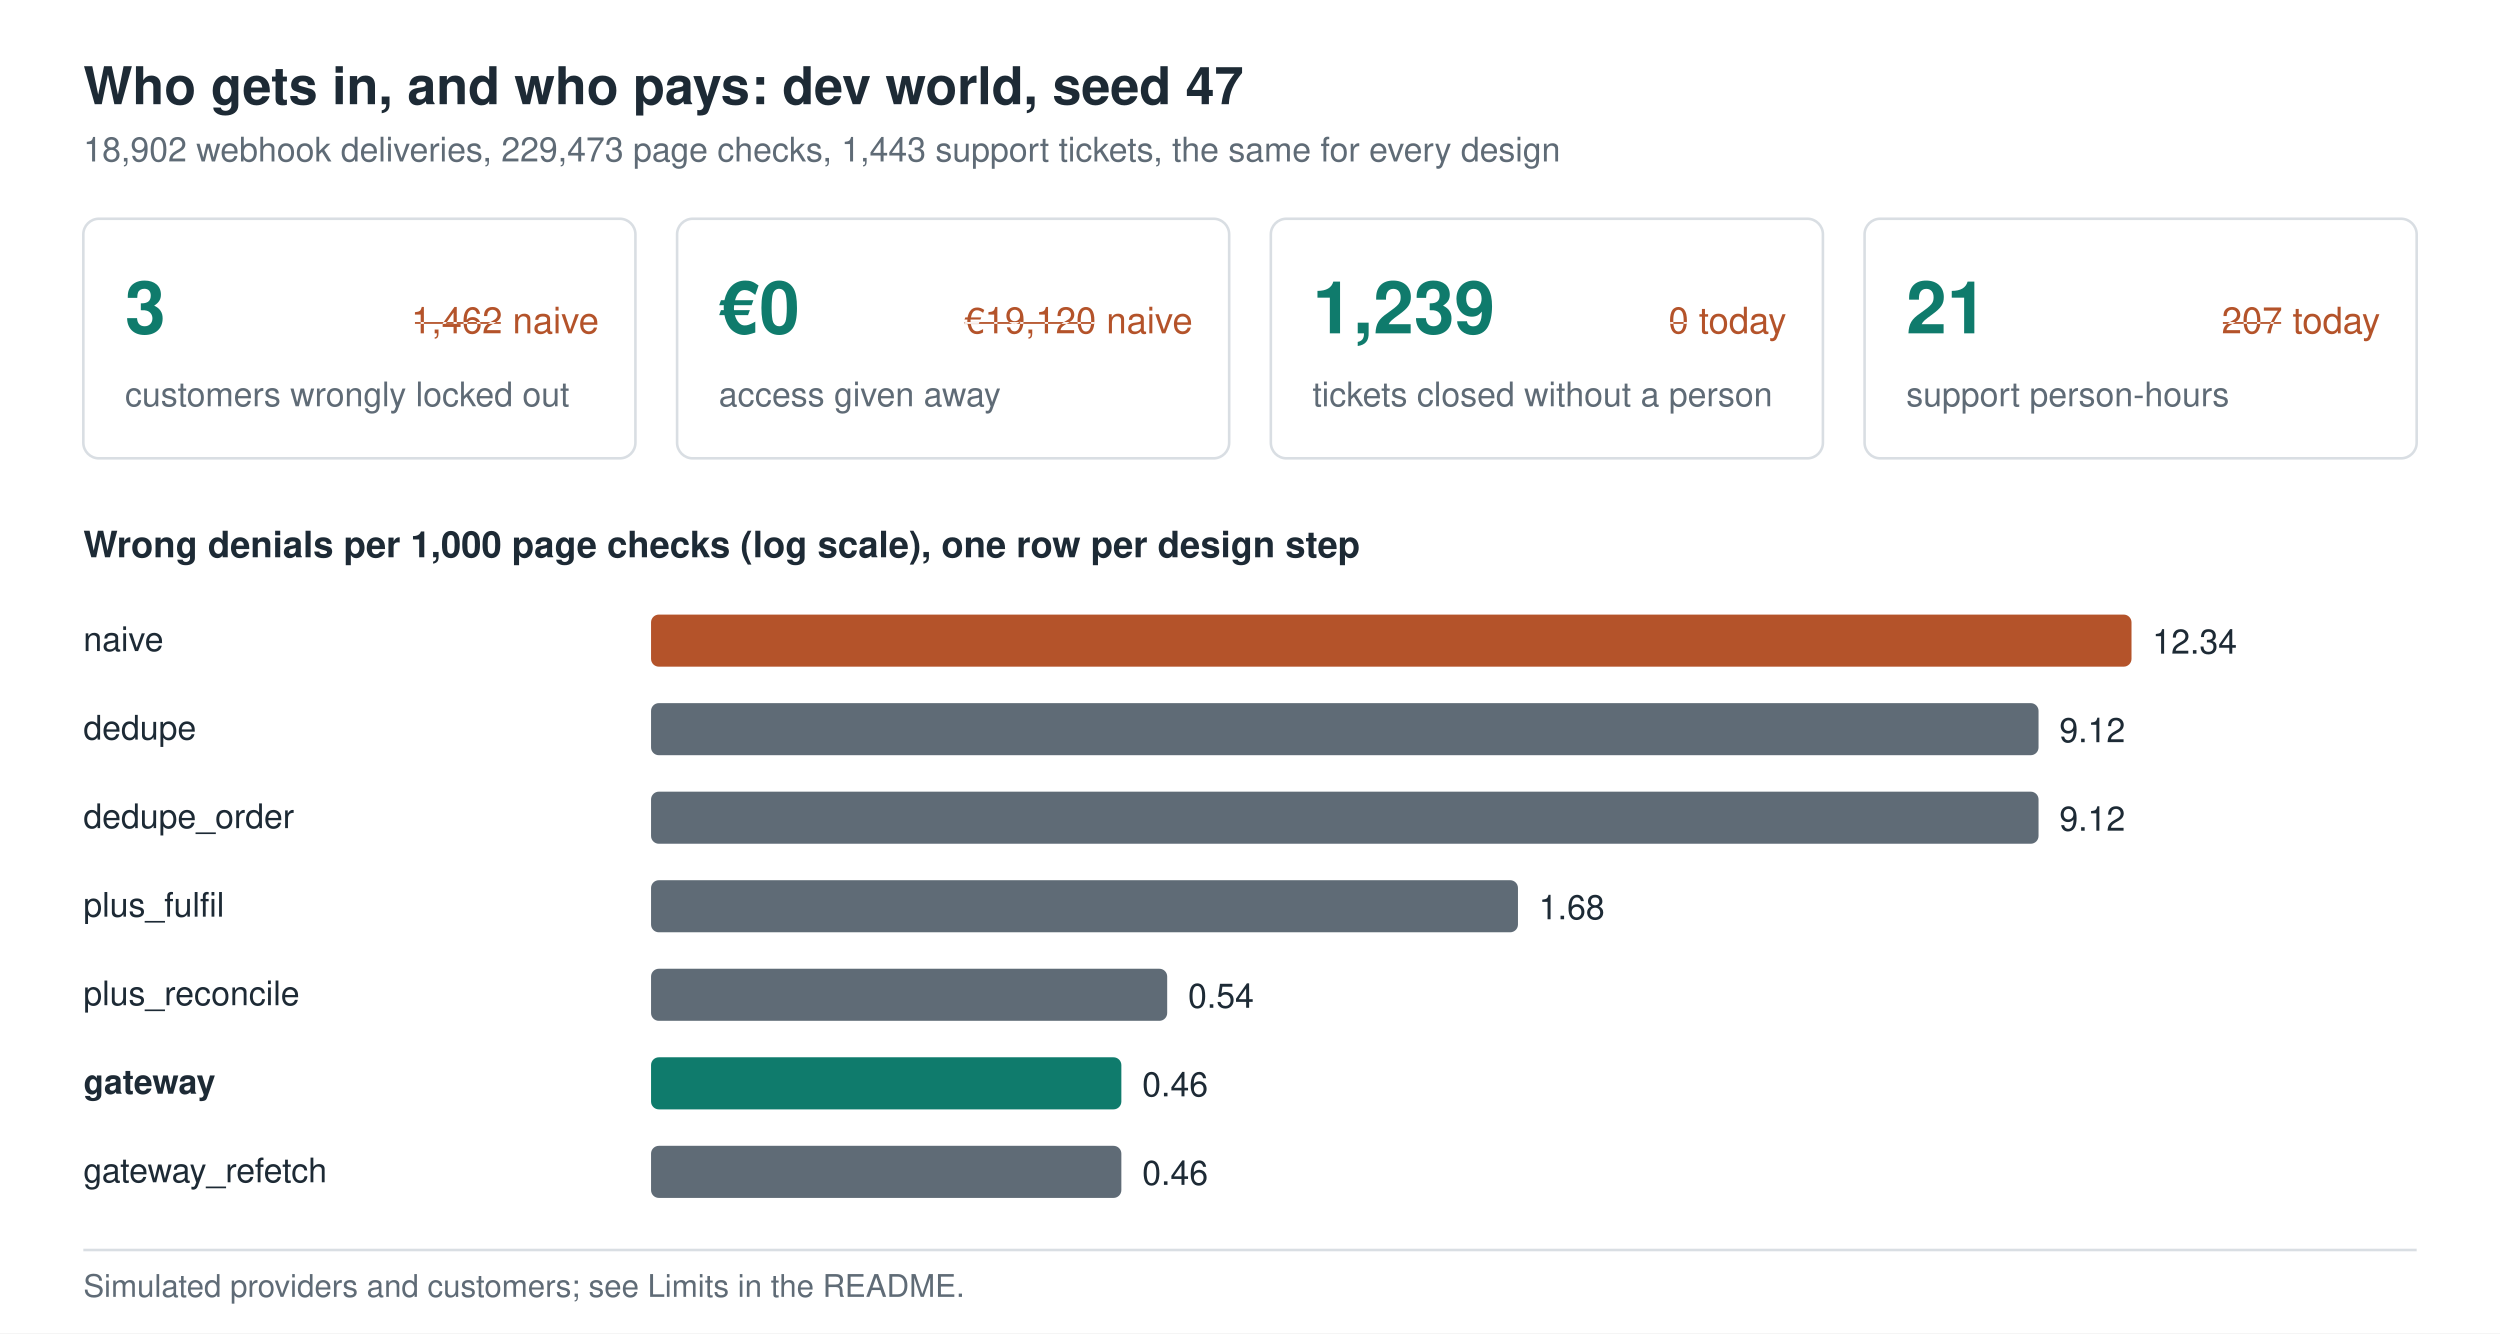
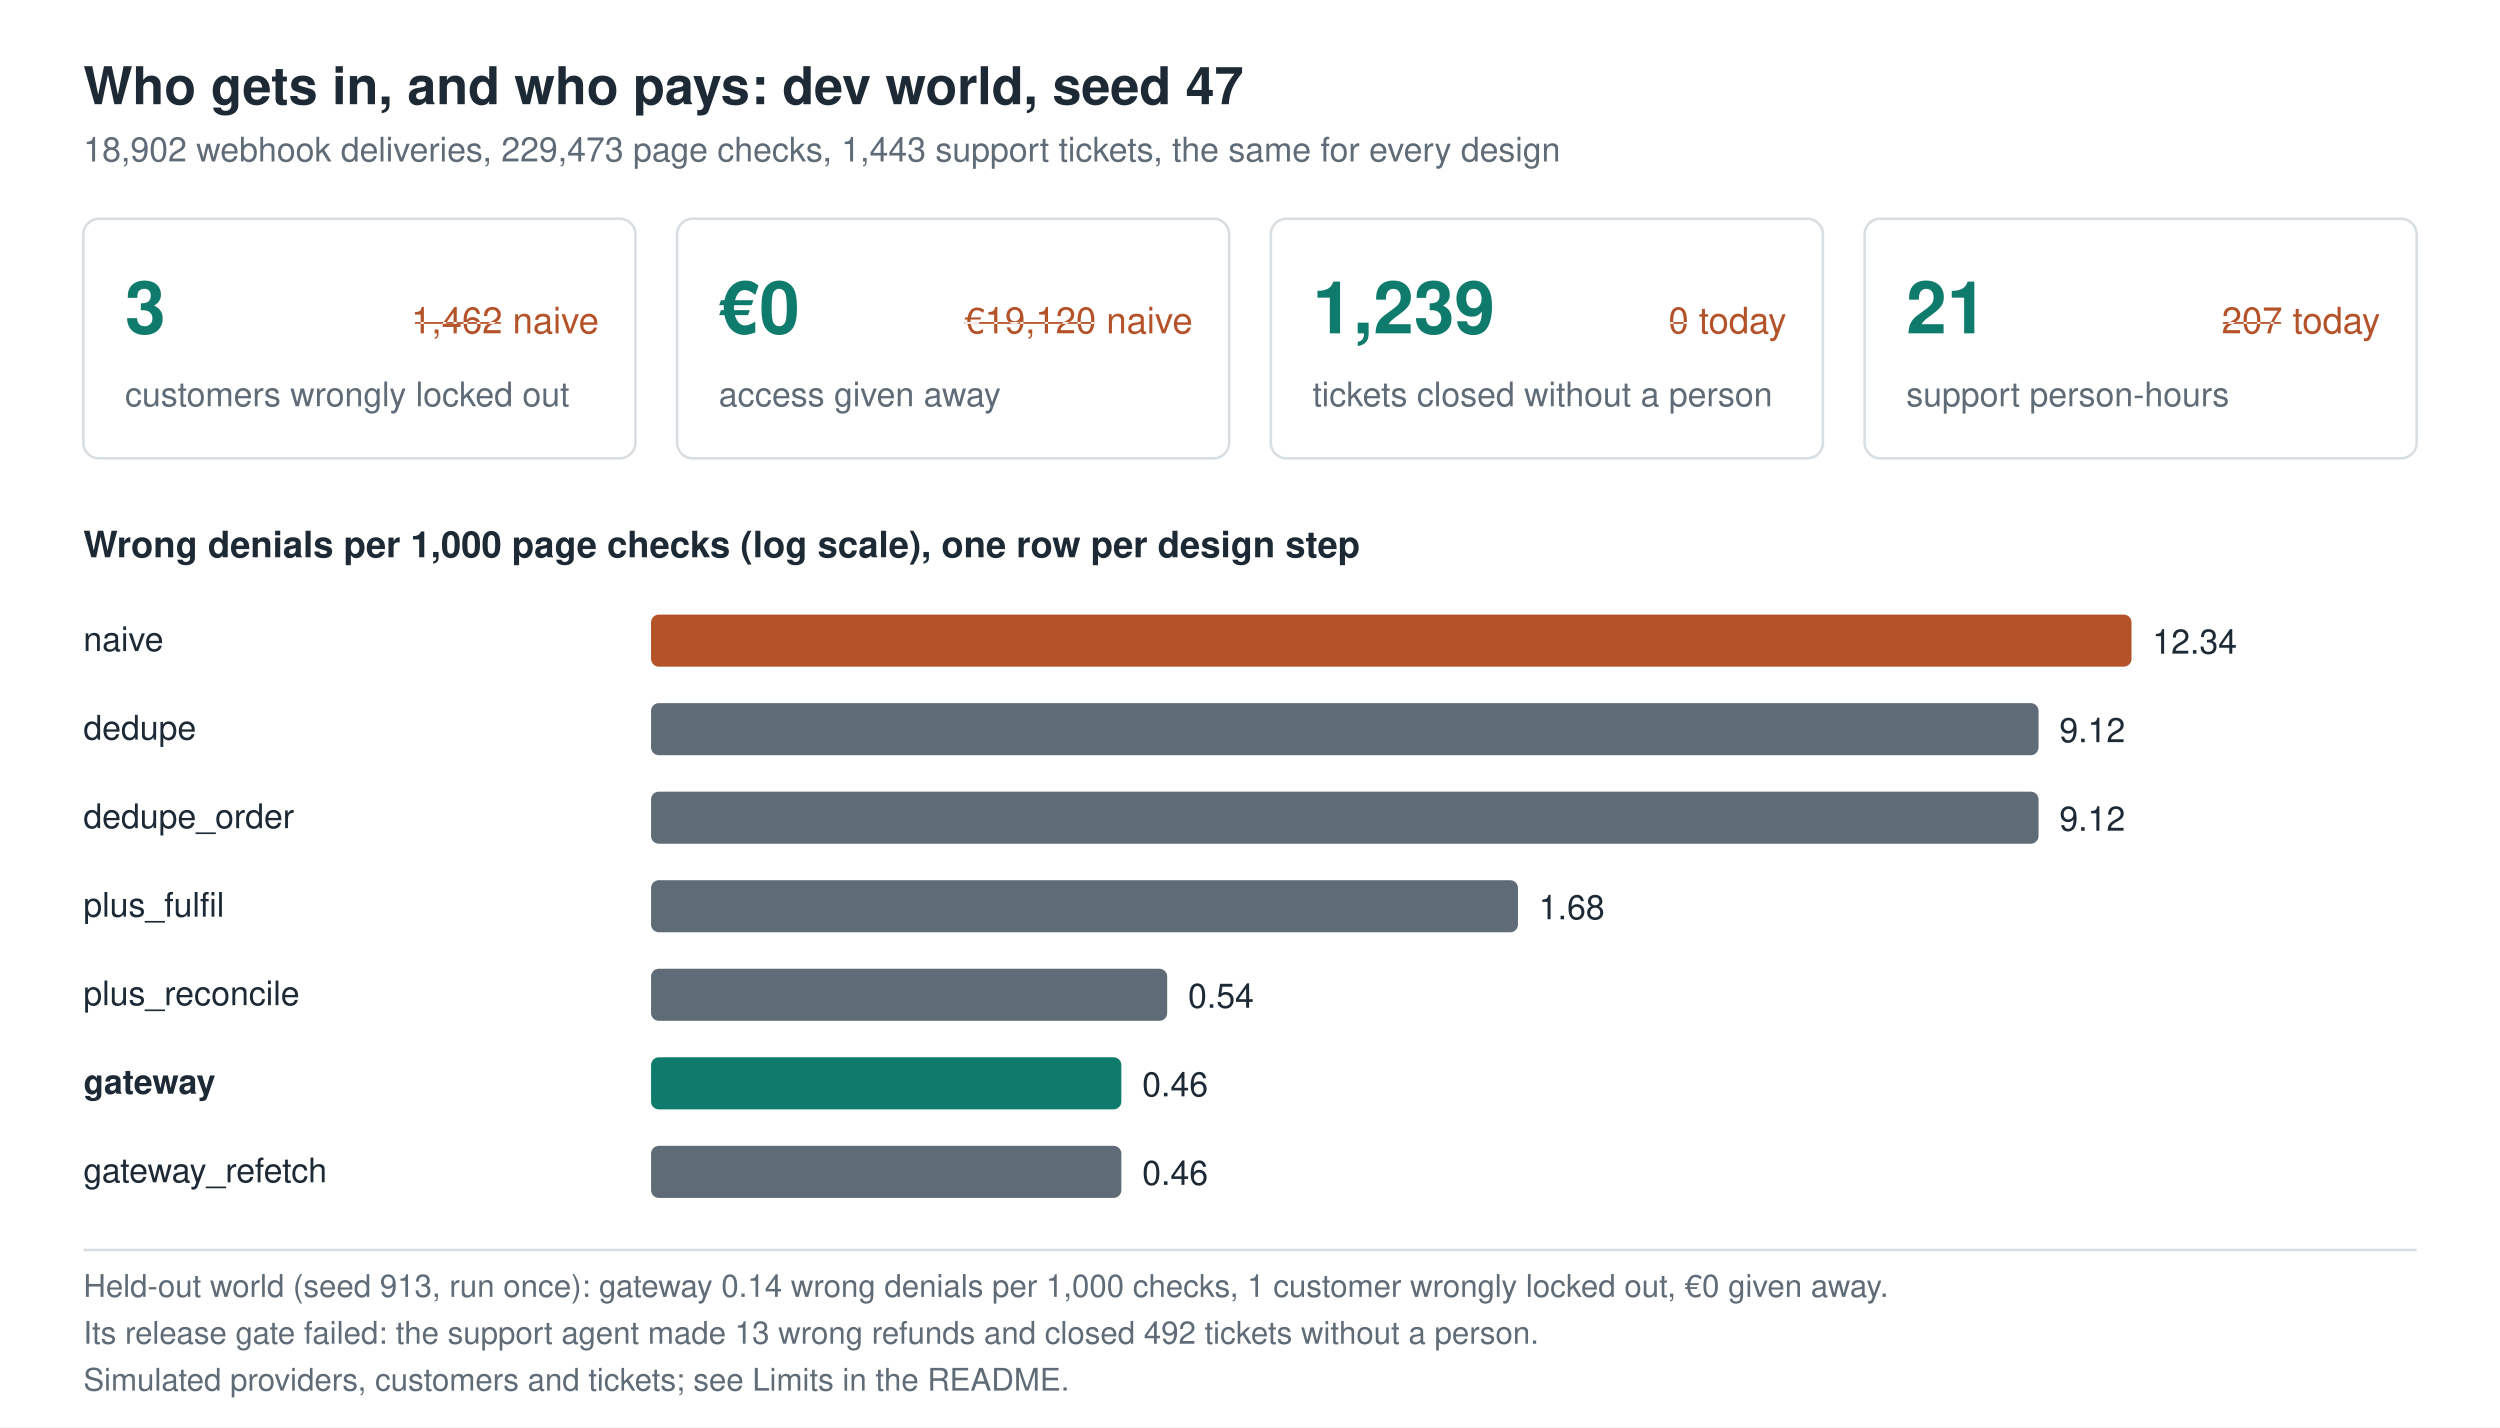
- <svg xmlns="http://www.w3.org/2000/svg" width="960" height="512" viewBox="0 0 960 512" font-family="-apple-system, 'Segoe UI', Helvetica, Arial, sans-serif">
+ <svg xmlns="http://www.w3.org/2000/svg" width="960" height="548" viewBox="0 0 960 548" font-family="-apple-system, 'Segoe UI', Helvetica, Arial, sans-serif">
  <rect width="100%" height="100%" fill="#ffffff" />
  <text x="32" y="40" font-size="20" font-weight="600" fill="#1d2a35">Who gets in, and who pays: dev world, seed 47</text>
  <text x="32" y="62" font-size="13" fill="#5f6b76">18,902 webhook deliveries, 229,473 page checks, 1,443 support tickets, the same for every design</text>
  <rect x="32" y="84" width="212" height="92" rx="6" fill="none" stroke="#d9dee3" />
  <text x="48" y="128" font-size="28" font-weight="700" fill="#0f7b6c">3</text>
  <text x="230" y="128" font-size="14" fill="#b4532a" text-anchor="end">
    <tspan text-decoration="line-through">1,462</tspan> naive</text>
  <text x="48" y="156" font-size="13" fill="#5f6b76">customers wrongly locked out</text>
  <rect x="260" y="84" width="212" height="92" rx="6" fill="none" stroke="#d9dee3" />
  <text x="276" y="128" font-size="28" font-weight="700" fill="#0f7b6c">€0</text>
  <text x="458" y="128" font-size="14" fill="#b4532a" text-anchor="end">
    <tspan text-decoration="line-through">€19,120</tspan> naive</text>
  <text x="276" y="156" font-size="13" fill="#5f6b76">access given away</text>
  <rect x="488" y="84" width="212" height="92" rx="6" fill="none" stroke="#d9dee3" />
  <text x="504" y="128" font-size="28" font-weight="700" fill="#0f7b6c">1,239</text>
  <text x="686" y="128" font-size="14" fill="#b4532a" text-anchor="end">
    <tspan text-decoration="line-through">0</tspan> today</text>
  <text x="504" y="156" font-size="13" fill="#5f6b76">tickets closed without a person</text>
  <rect x="716" y="84" width="212" height="92" rx="6" fill="none" stroke="#d9dee3" />
  <text x="732" y="128" font-size="28" font-weight="700" fill="#0f7b6c">21</text>
  <text x="914" y="128" font-size="14" fill="#b4532a" text-anchor="end">
    <tspan text-decoration="line-through">207</tspan> today</text>
  <text x="732" y="156" font-size="13" fill="#5f6b76">support person-hours</text>
  <text x="32" y="214" font-size="14" font-weight="600" fill="#1d2a35">Wrong denials per 1,000 page checks (log scale), one row per design step</text>
  <text x="32" y="250" font-size="13" font-weight="400" fill="#1d2a35">naive</text>
  <rect x="250" y="236" width="568.5" height="20" rx="3" fill="#b4532a" />
  <text x="826.5" y="251" font-size="13" fill="#1d2a35">12.34</text>
  <text x="32" y="284" font-size="13" font-weight="400" fill="#1d2a35">dedupe</text>
  <rect x="250" y="270" width="532.8" height="20" rx="3" fill="#5f6b76" />
  <text x="790.8" y="285" font-size="13" fill="#1d2a35">9.12</text>
  <text x="32" y="318" font-size="13" font-weight="400" fill="#1d2a35">dedupe_order</text>
  <rect x="250" y="304" width="532.8" height="20" rx="3" fill="#5f6b76" />
  <text x="790.8" y="319" font-size="13" fill="#1d2a35">9.12</text>
  <text x="32" y="352" font-size="13" font-weight="400" fill="#1d2a35">plus_fulfil</text>
  <rect x="250" y="338" width="332.9" height="20" rx="3" fill="#5f6b76" />
  <text x="590.9" y="353" font-size="13" fill="#1d2a35">1.68</text>
  <text x="32" y="386" font-size="13" font-weight="400" fill="#1d2a35">plus_reconcile</text>
  <rect x="250" y="372" width="198.2" height="20" rx="3" fill="#5f6b76" />
  <text x="456.2" y="387" font-size="13" fill="#1d2a35">0.54</text>
  <text x="32" y="420" font-size="13" font-weight="700" fill="#1d2a35">gateway</text>
  <rect x="250" y="406" width="180.6" height="20" rx="3" fill="#0f7b6c" />
  <text x="438.6" y="421" font-size="13" fill="#1d2a35">0.46</text>
  <text x="32" y="454" font-size="13" font-weight="400" fill="#1d2a35">gateway_refetch</text>
  <rect x="250" y="440" width="180.6" height="20" rx="3" fill="#5f6b76" />
  <text x="438.6" y="455" font-size="13" fill="#1d2a35">0.46</text>
  <line x1="32" x2="928" y1="480" y2="480" stroke="#d9dee3" />
-   <text x="32" y="498" font-size="12" fill="#5f6b76">Simulated providers and customers; see Limits in the README.</text>
+   <text x="32" y="498" font-size="12" fill="#5f6b76">Held-out world (seed 913, run once): gateway 0.14 wrong denials per 1,000 checks, 1 customer wrongly locked out, €0 given away.</text>
+   <text x="32" y="516" font-size="12" fill="#5f6b76">Its release gate failed: the support agent made 13 wrong refunds and closed 492 tickets without a person.</text>
+   <text x="32" y="534" font-size="12" fill="#5f6b76">Simulated providers, customers and tickets; see Limits in the README.</text>
</svg>
